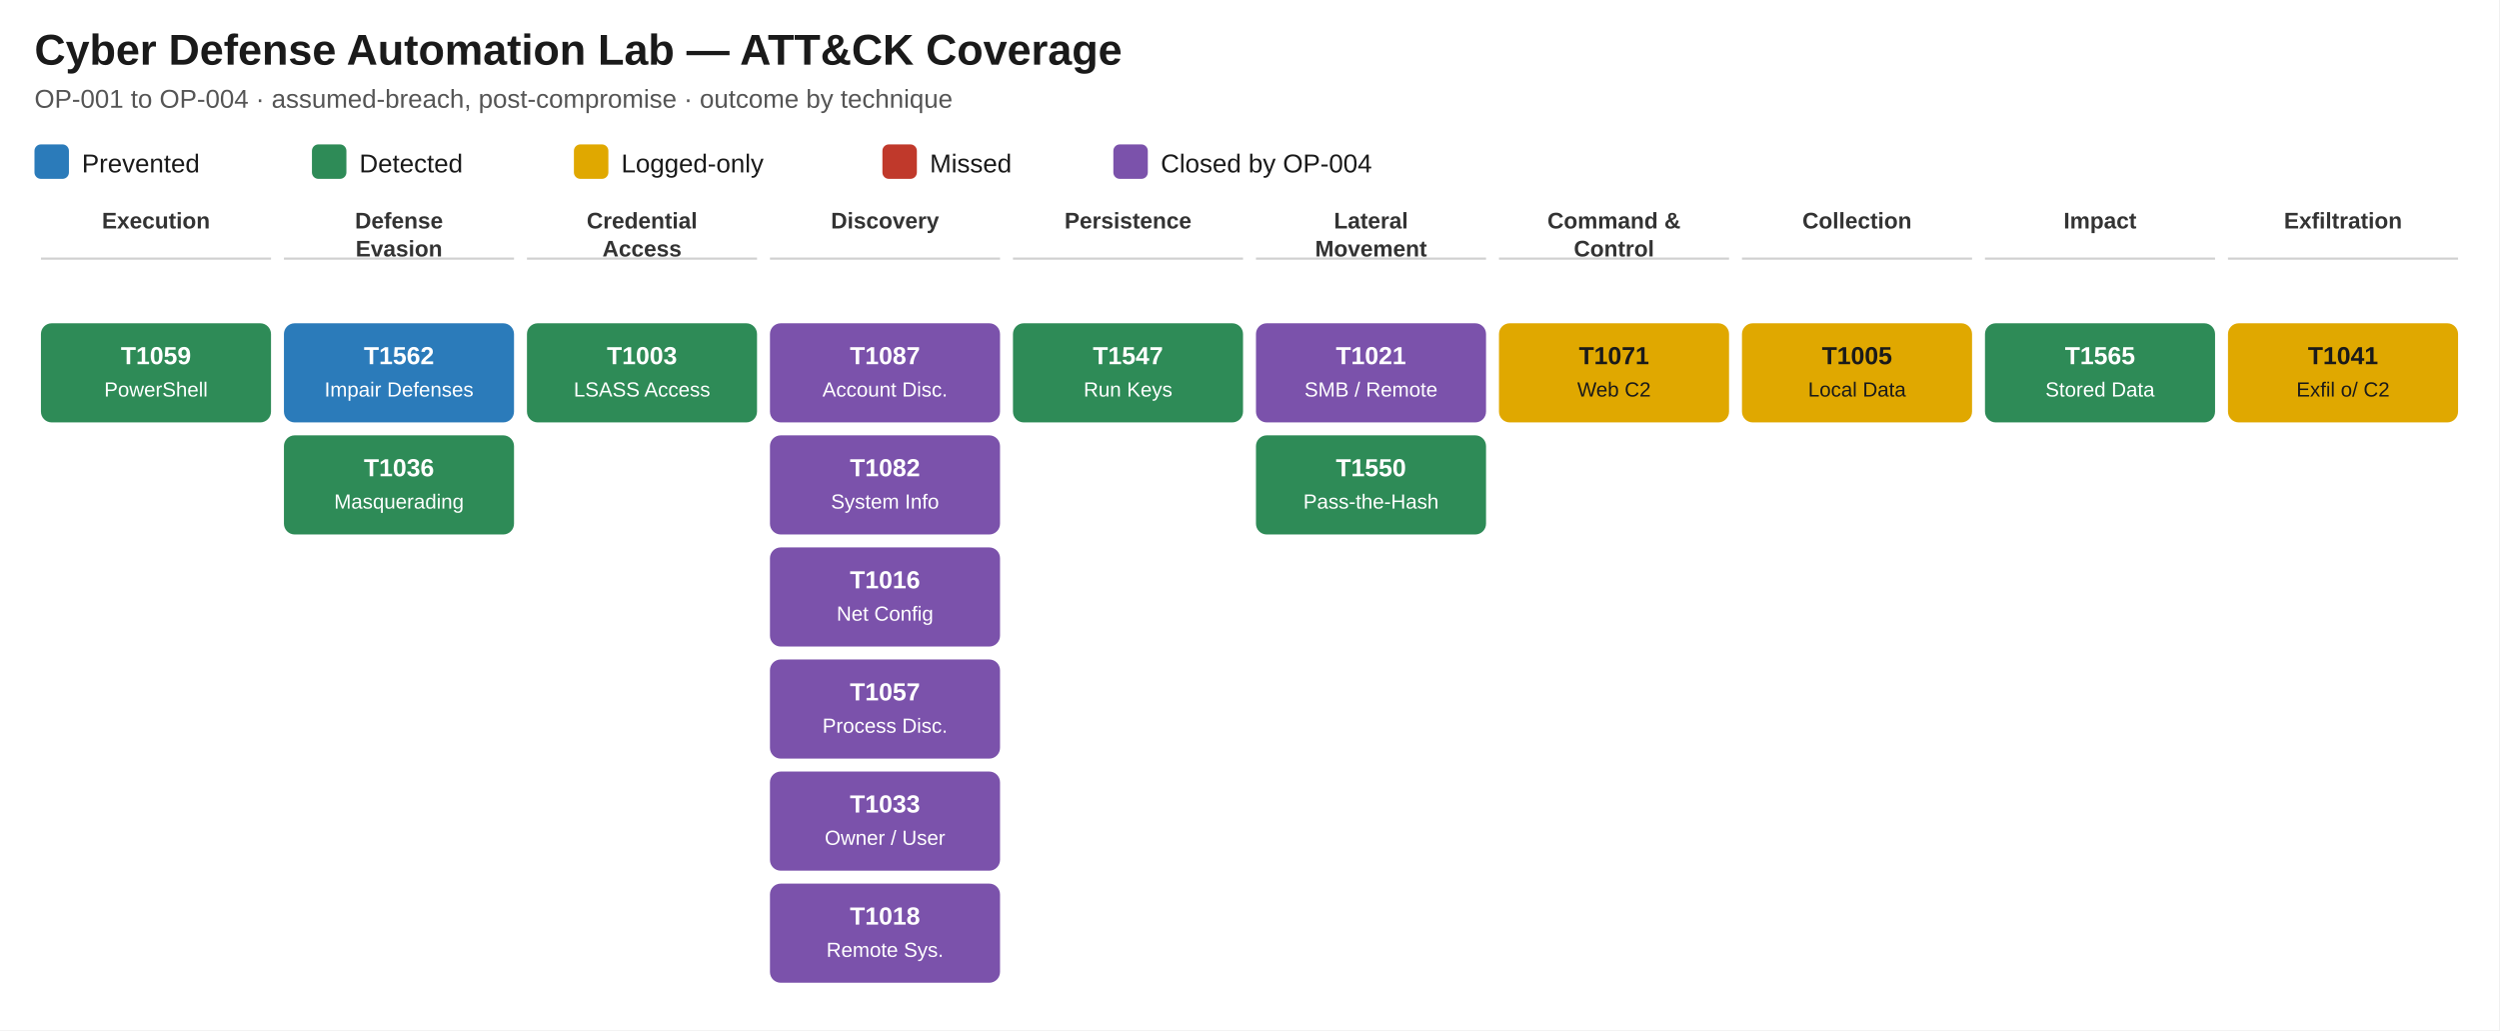
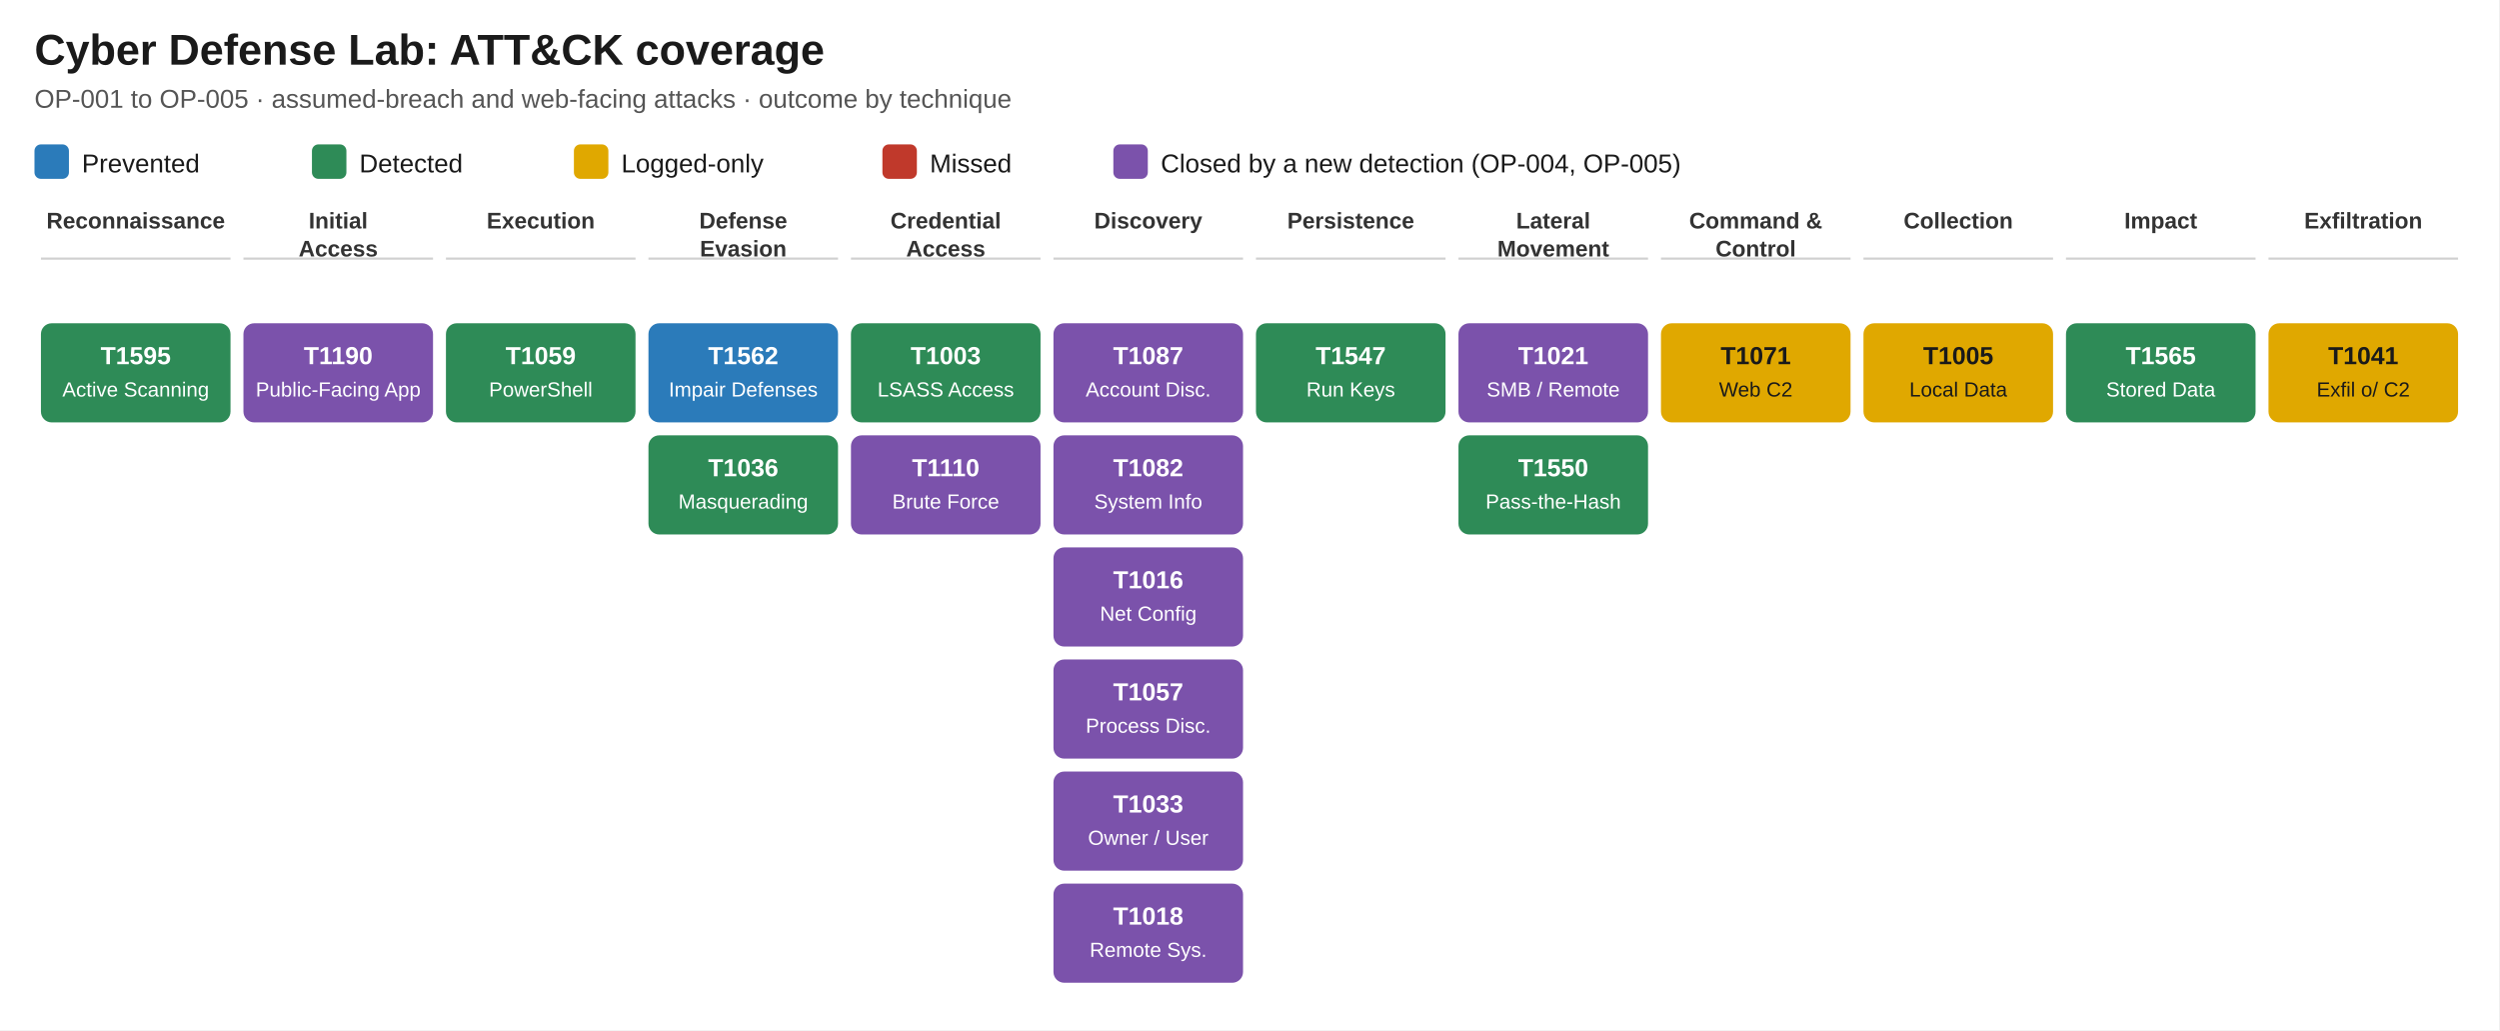
<svg xmlns="http://www.w3.org/2000/svg" width="1160" height="478" viewBox="0 0 1160 478" font-family="Segoe UI, Arial, sans-serif">
  <rect x="0" y="0" width="1160" height="478" fill="#ffffff" />
-   <text x="16" y="30" font-size="20" font-weight="700" fill="#1a1a1a">Cyber Defense Automation Lab — ATT&amp;CK Coverage</text>
-   <text x="16" y="50" font-size="12" fill="#555">OP-001 to OP-004 · assumed-breach, post-compromise · outcome by technique</text>
+   <text x="16" y="30" font-size="20" font-weight="700" fill="#1a1a1a">Cyber Defense Lab: ATT&amp;CK coverage</text>
+   <text x="16" y="50" font-size="12" fill="#555">OP-001 to OP-005 · assumed-breach and web-facing attacks · outcome by technique</text>
  <rect x="16.0" y="67" width="16" height="16" rx="3" fill="#2b7bba" />
  <text x="38.0" y="80" font-size="12" fill="#1a1a1a">Prevented</text>
  <rect x="144.8" y="67" width="16" height="16" rx="3" fill="#2e8b57" />
  <text x="166.8" y="80" font-size="12" fill="#1a1a1a">Detected</text>
  <rect x="266.4" y="67" width="16" height="16" rx="3" fill="#e0a800" />
  <text x="288.4" y="80" font-size="12" fill="#1a1a1a">Logged-only</text>
  <rect x="409.6" y="67" width="16" height="16" rx="3" fill="#c0392b" />
  <text x="431.6" y="80" font-size="12" fill="#1a1a1a">Missed</text>
  <rect x="516.8" y="67" width="16" height="16" rx="3" fill="#7b52ab" />
-   <text x="538.8" y="80" font-size="12" fill="#1a1a1a">Closed by OP-004</text>
-   <line x1="19.0" y1="120" x2="125.8" y2="120" stroke="#d0d0d0" />
-   <text x="72.4" y="106" font-size="10.5" font-weight="600" fill="#333" text-anchor="middle">Execution</text>
-   <rect x="19.0" y="150" width="106.8" height="46" rx="5" fill="#2e8b57" />
-   <text x="72.4" y="169" font-size="11.5" font-weight="700" fill="#ffffff" text-anchor="middle">T1059</text>
-   <text x="72.4" y="184" font-size="9.5" fill="#ffffff" text-anchor="middle">PowerShell</text>
-   <line x1="131.8" y1="120" x2="238.6" y2="120" stroke="#d0d0d0" />
-   <text x="185.2" y="106" font-size="10.5" font-weight="600" fill="#333" text-anchor="middle">Defense</text>
-   <text x="185.2" y="119" font-size="10.5" font-weight="600" fill="#333" text-anchor="middle">Evasion</text>
-   <rect x="131.8" y="150" width="106.8" height="46" rx="5" fill="#2b7bba" />
-   <text x="185.2" y="169" font-size="11.5" font-weight="700" fill="#ffffff" text-anchor="middle">T1562</text>
-   <text x="185.2" y="184" font-size="9.5" fill="#ffffff" text-anchor="middle">Impair Defenses</text>
-   <rect x="131.8" y="202" width="106.8" height="46" rx="5" fill="#2e8b57" />
-   <text x="185.2" y="221" font-size="11.5" font-weight="700" fill="#ffffff" text-anchor="middle">T1036</text>
-   <text x="185.2" y="236" font-size="9.5" fill="#ffffff" text-anchor="middle">Masquerading</text>
-   <line x1="244.6" y1="120" x2="351.4" y2="120" stroke="#d0d0d0" />
-   <text x="298.0" y="106" font-size="10.5" font-weight="600" fill="#333" text-anchor="middle">Credential</text>
-   <text x="298.0" y="119" font-size="10.5" font-weight="600" fill="#333" text-anchor="middle">Access</text>
-   <rect x="244.6" y="150" width="106.8" height="46" rx="5" fill="#2e8b57" />
-   <text x="298.0" y="169" font-size="11.5" font-weight="700" fill="#ffffff" text-anchor="middle">T1003</text>
-   <text x="298.0" y="184" font-size="9.5" fill="#ffffff" text-anchor="middle">LSASS Access</text>
-   <line x1="357.4" y1="120" x2="464.2" y2="120" stroke="#d0d0d0" />
-   <text x="410.8" y="106" font-size="10.5" font-weight="600" fill="#333" text-anchor="middle">Discovery</text>
-   <rect x="357.4" y="150" width="106.8" height="46" rx="5" fill="#7b52ab" />
-   <text x="410.8" y="169" font-size="11.5" font-weight="700" fill="#ffffff" text-anchor="middle">T1087</text>
-   <text x="410.8" y="184" font-size="9.5" fill="#ffffff" text-anchor="middle">Account Disc.</text>
-   <rect x="357.4" y="202" width="106.8" height="46" rx="5" fill="#7b52ab" />
-   <text x="410.8" y="221" font-size="11.5" font-weight="700" fill="#ffffff" text-anchor="middle">T1082</text>
-   <text x="410.8" y="236" font-size="9.5" fill="#ffffff" text-anchor="middle">System Info</text>
-   <rect x="357.4" y="254" width="106.8" height="46" rx="5" fill="#7b52ab" />
-   <text x="410.8" y="273" font-size="11.5" font-weight="700" fill="#ffffff" text-anchor="middle">T1016</text>
-   <text x="410.8" y="288" font-size="9.5" fill="#ffffff" text-anchor="middle">Net Config</text>
-   <rect x="357.4" y="306" width="106.8" height="46" rx="5" fill="#7b52ab" />
-   <text x="410.8" y="325" font-size="11.5" font-weight="700" fill="#ffffff" text-anchor="middle">T1057</text>
-   <text x="410.8" y="340" font-size="9.5" fill="#ffffff" text-anchor="middle">Process Disc.</text>
-   <rect x="357.4" y="358" width="106.8" height="46" rx="5" fill="#7b52ab" />
-   <text x="410.8" y="377" font-size="11.5" font-weight="700" fill="#ffffff" text-anchor="middle">T1033</text>
-   <text x="410.8" y="392" font-size="9.5" fill="#ffffff" text-anchor="middle">Owner / User</text>
-   <rect x="357.4" y="410" width="106.8" height="46" rx="5" fill="#7b52ab" />
-   <text x="410.8" y="429" font-size="11.5" font-weight="700" fill="#ffffff" text-anchor="middle">T1018</text>
-   <text x="410.8" y="444" font-size="9.5" fill="#ffffff" text-anchor="middle">Remote Sys.</text>
-   <line x1="470.2" y1="120" x2="577.0" y2="120" stroke="#d0d0d0" />
-   <text x="523.6" y="106" font-size="10.5" font-weight="600" fill="#333" text-anchor="middle">Persistence</text>
-   <rect x="470.2" y="150" width="106.8" height="46" rx="5" fill="#2e8b57" />
-   <text x="523.6" y="169" font-size="11.5" font-weight="700" fill="#ffffff" text-anchor="middle">T1547</text>
-   <text x="523.6" y="184" font-size="9.5" fill="#ffffff" text-anchor="middle">Run Keys</text>
-   <line x1="583.0" y1="120" x2="689.8" y2="120" stroke="#d0d0d0" />
-   <text x="636.4" y="106" font-size="10.5" font-weight="600" fill="#333" text-anchor="middle">Lateral</text>
-   <text x="636.4" y="119" font-size="10.5" font-weight="600" fill="#333" text-anchor="middle">Movement</text>
-   <rect x="583.0" y="150" width="106.8" height="46" rx="5" fill="#7b52ab" />
-   <text x="636.4" y="169" font-size="11.5" font-weight="700" fill="#ffffff" text-anchor="middle">T1021</text>
-   <text x="636.4" y="184" font-size="9.5" fill="#ffffff" text-anchor="middle">SMB / Remote</text>
-   <rect x="583.0" y="202" width="106.8" height="46" rx="5" fill="#2e8b57" />
-   <text x="636.4" y="221" font-size="11.5" font-weight="700" fill="#ffffff" text-anchor="middle">T1550</text>
-   <text x="636.4" y="236" font-size="9.5" fill="#ffffff" text-anchor="middle">Pass-the-Hash</text>
-   <line x1="695.8" y1="120" x2="802.6" y2="120" stroke="#d0d0d0" />
-   <text x="749.2" y="106" font-size="10.5" font-weight="600" fill="#333" text-anchor="middle">Command &amp;</text>
-   <text x="749.2" y="119" font-size="10.5" font-weight="600" fill="#333" text-anchor="middle">Control</text>
-   <rect x="695.8" y="150" width="106.8" height="46" rx="5" fill="#e0a800" />
-   <text x="749.2" y="169" font-size="11.5" font-weight="700" fill="#1a1a1a" text-anchor="middle">T1071</text>
-   <text x="749.2" y="184" font-size="9.5" fill="#1a1a1a" text-anchor="middle">Web C2</text>
-   <line x1="808.6" y1="120" x2="915.4" y2="120" stroke="#d0d0d0" />
-   <text x="862.0" y="106" font-size="10.5" font-weight="600" fill="#333" text-anchor="middle">Collection</text>
-   <rect x="808.6" y="150" width="106.8" height="46" rx="5" fill="#e0a800" />
-   <text x="862.0" y="169" font-size="11.5" font-weight="700" fill="#1a1a1a" text-anchor="middle">T1005</text>
-   <text x="862.0" y="184" font-size="9.5" fill="#1a1a1a" text-anchor="middle">Local Data</text>
-   <line x1="921.4" y1="120" x2="1028.2" y2="120" stroke="#d0d0d0" />
-   <text x="974.8" y="106" font-size="10.5" font-weight="600" fill="#333" text-anchor="middle">Impact</text>
-   <rect x="921.4" y="150" width="106.8" height="46" rx="5" fill="#2e8b57" />
-   <text x="974.8" y="169" font-size="11.5" font-weight="700" fill="#ffffff" text-anchor="middle">T1565</text>
-   <text x="974.8" y="184" font-size="9.5" fill="#ffffff" text-anchor="middle">Stored Data</text>
-   <line x1="1034.2" y1="120" x2="1141.0" y2="120" stroke="#d0d0d0" />
-   <text x="1087.6" y="106" font-size="10.5" font-weight="600" fill="#333" text-anchor="middle">Exfiltration</text>
-   <rect x="1034.2" y="150" width="106.8" height="46" rx="5" fill="#e0a800" />
-   <text x="1087.6" y="169" font-size="11.5" font-weight="700" fill="#1a1a1a" text-anchor="middle">T1041</text>
-   <text x="1087.6" y="184" font-size="9.5" fill="#1a1a1a" text-anchor="middle">Exfil o/ C2</text>
+   <text x="538.8" y="80" font-size="12" fill="#1a1a1a">Closed by a new detection (OP-004, OP-005)</text>
+   <line x1="19.0" y1="120" x2="107.0" y2="120" stroke="#d0d0d0" />
+   <text x="63.0" y="106" font-size="10.5" font-weight="600" fill="#333" text-anchor="middle">Reconnaissance</text>
+   <rect x="19.0" y="150" width="88.0" height="46" rx="5" fill="#2e8b57" />
+   <text x="63.0" y="169" font-size="11.5" font-weight="700" fill="#ffffff" text-anchor="middle">T1595</text>
+   <text x="63.0" y="184" font-size="9.5" fill="#ffffff" text-anchor="middle">Active Scanning</text>
+   <line x1="113.0" y1="120" x2="201.0" y2="120" stroke="#d0d0d0" />
+   <text x="157.0" y="106" font-size="10.5" font-weight="600" fill="#333" text-anchor="middle">Initial</text>
+   <text x="157.0" y="119" font-size="10.5" font-weight="600" fill="#333" text-anchor="middle">Access</text>
+   <rect x="113.0" y="150" width="88.0" height="46" rx="5" fill="#7b52ab" />
+   <text x="157.0" y="169" font-size="11.5" font-weight="700" fill="#ffffff" text-anchor="middle">T1190</text>
+   <text x="157.0" y="184" font-size="9.5" fill="#ffffff" text-anchor="middle">Public-Facing App</text>
+   <line x1="207.0" y1="120" x2="295.0" y2="120" stroke="#d0d0d0" />
+   <text x="251.0" y="106" font-size="10.5" font-weight="600" fill="#333" text-anchor="middle">Execution</text>
+   <rect x="207.0" y="150" width="88.0" height="46" rx="5" fill="#2e8b57" />
+   <text x="251.0" y="169" font-size="11.5" font-weight="700" fill="#ffffff" text-anchor="middle">T1059</text>
+   <text x="251.0" y="184" font-size="9.5" fill="#ffffff" text-anchor="middle">PowerShell</text>
+   <line x1="301.0" y1="120" x2="389.0" y2="120" stroke="#d0d0d0" />
+   <text x="345.0" y="106" font-size="10.5" font-weight="600" fill="#333" text-anchor="middle">Defense</text>
+   <text x="345.0" y="119" font-size="10.5" font-weight="600" fill="#333" text-anchor="middle">Evasion</text>
+   <rect x="301.0" y="150" width="88.0" height="46" rx="5" fill="#2b7bba" />
+   <text x="345.0" y="169" font-size="11.5" font-weight="700" fill="#ffffff" text-anchor="middle">T1562</text>
+   <text x="345.0" y="184" font-size="9.5" fill="#ffffff" text-anchor="middle">Impair Defenses</text>
+   <rect x="301.0" y="202" width="88.0" height="46" rx="5" fill="#2e8b57" />
+   <text x="345.0" y="221" font-size="11.5" font-weight="700" fill="#ffffff" text-anchor="middle">T1036</text>
+   <text x="345.0" y="236" font-size="9.5" fill="#ffffff" text-anchor="middle">Masquerading</text>
+   <line x1="395.0" y1="120" x2="483.0" y2="120" stroke="#d0d0d0" />
+   <text x="439.0" y="106" font-size="10.5" font-weight="600" fill="#333" text-anchor="middle">Credential</text>
+   <text x="439.0" y="119" font-size="10.5" font-weight="600" fill="#333" text-anchor="middle">Access</text>
+   <rect x="395.0" y="150" width="88.0" height="46" rx="5" fill="#2e8b57" />
+   <text x="439.0" y="169" font-size="11.5" font-weight="700" fill="#ffffff" text-anchor="middle">T1003</text>
+   <text x="439.0" y="184" font-size="9.5" fill="#ffffff" text-anchor="middle">LSASS Access</text>
+   <rect x="395.0" y="202" width="88.0" height="46" rx="5" fill="#7b52ab" />
+   <text x="439.0" y="221" font-size="11.5" font-weight="700" fill="#ffffff" text-anchor="middle">T1110</text>
+   <text x="439.0" y="236" font-size="9.5" fill="#ffffff" text-anchor="middle">Brute Force</text>
+   <line x1="489.0" y1="120" x2="577.0" y2="120" stroke="#d0d0d0" />
+   <text x="533.0" y="106" font-size="10.5" font-weight="600" fill="#333" text-anchor="middle">Discovery</text>
+   <rect x="489.0" y="150" width="88.0" height="46" rx="5" fill="#7b52ab" />
+   <text x="533.0" y="169" font-size="11.5" font-weight="700" fill="#ffffff" text-anchor="middle">T1087</text>
+   <text x="533.0" y="184" font-size="9.5" fill="#ffffff" text-anchor="middle">Account Disc.</text>
+   <rect x="489.0" y="202" width="88.0" height="46" rx="5" fill="#7b52ab" />
+   <text x="533.0" y="221" font-size="11.5" font-weight="700" fill="#ffffff" text-anchor="middle">T1082</text>
+   <text x="533.0" y="236" font-size="9.5" fill="#ffffff" text-anchor="middle">System Info</text>
+   <rect x="489.0" y="254" width="88.0" height="46" rx="5" fill="#7b52ab" />
+   <text x="533.0" y="273" font-size="11.5" font-weight="700" fill="#ffffff" text-anchor="middle">T1016</text>
+   <text x="533.0" y="288" font-size="9.5" fill="#ffffff" text-anchor="middle">Net Config</text>
+   <rect x="489.0" y="306" width="88.0" height="46" rx="5" fill="#7b52ab" />
+   <text x="533.0" y="325" font-size="11.5" font-weight="700" fill="#ffffff" text-anchor="middle">T1057</text>
+   <text x="533.0" y="340" font-size="9.5" fill="#ffffff" text-anchor="middle">Process Disc.</text>
+   <rect x="489.0" y="358" width="88.0" height="46" rx="5" fill="#7b52ab" />
+   <text x="533.0" y="377" font-size="11.5" font-weight="700" fill="#ffffff" text-anchor="middle">T1033</text>
+   <text x="533.0" y="392" font-size="9.5" fill="#ffffff" text-anchor="middle">Owner / User</text>
+   <rect x="489.0" y="410" width="88.0" height="46" rx="5" fill="#7b52ab" />
+   <text x="533.0" y="429" font-size="11.5" font-weight="700" fill="#ffffff" text-anchor="middle">T1018</text>
+   <text x="533.0" y="444" font-size="9.5" fill="#ffffff" text-anchor="middle">Remote Sys.</text>
+   <line x1="583.0" y1="120" x2="671.0" y2="120" stroke="#d0d0d0" />
+   <text x="627.0" y="106" font-size="10.5" font-weight="600" fill="#333" text-anchor="middle">Persistence</text>
+   <rect x="583.0" y="150" width="88.0" height="46" rx="5" fill="#2e8b57" />
+   <text x="627.0" y="169" font-size="11.5" font-weight="700" fill="#ffffff" text-anchor="middle">T1547</text>
+   <text x="627.0" y="184" font-size="9.5" fill="#ffffff" text-anchor="middle">Run Keys</text>
+   <line x1="677.0" y1="120" x2="765.0" y2="120" stroke="#d0d0d0" />
+   <text x="721.0" y="106" font-size="10.5" font-weight="600" fill="#333" text-anchor="middle">Lateral</text>
+   <text x="721.0" y="119" font-size="10.5" font-weight="600" fill="#333" text-anchor="middle">Movement</text>
+   <rect x="677.0" y="150" width="88.0" height="46" rx="5" fill="#7b52ab" />
+   <text x="721.0" y="169" font-size="11.5" font-weight="700" fill="#ffffff" text-anchor="middle">T1021</text>
+   <text x="721.0" y="184" font-size="9.5" fill="#ffffff" text-anchor="middle">SMB / Remote</text>
+   <rect x="677.0" y="202" width="88.0" height="46" rx="5" fill="#2e8b57" />
+   <text x="721.0" y="221" font-size="11.5" font-weight="700" fill="#ffffff" text-anchor="middle">T1550</text>
+   <text x="721.0" y="236" font-size="9.5" fill="#ffffff" text-anchor="middle">Pass-the-Hash</text>
+   <line x1="771.0" y1="120" x2="859.0" y2="120" stroke="#d0d0d0" />
+   <text x="815.0" y="106" font-size="10.5" font-weight="600" fill="#333" text-anchor="middle">Command &amp;</text>
+   <text x="815.0" y="119" font-size="10.5" font-weight="600" fill="#333" text-anchor="middle">Control</text>
+   <rect x="771.0" y="150" width="88.0" height="46" rx="5" fill="#e0a800" />
+   <text x="815.0" y="169" font-size="11.5" font-weight="700" fill="#1a1a1a" text-anchor="middle">T1071</text>
+   <text x="815.0" y="184" font-size="9.5" fill="#1a1a1a" text-anchor="middle">Web C2</text>
+   <line x1="865.0" y1="120" x2="953.0" y2="120" stroke="#d0d0d0" />
+   <text x="909.0" y="106" font-size="10.5" font-weight="600" fill="#333" text-anchor="middle">Collection</text>
+   <rect x="865.0" y="150" width="88.0" height="46" rx="5" fill="#e0a800" />
+   <text x="909.0" y="169" font-size="11.5" font-weight="700" fill="#1a1a1a" text-anchor="middle">T1005</text>
+   <text x="909.0" y="184" font-size="9.5" fill="#1a1a1a" text-anchor="middle">Local Data</text>
+   <line x1="959.0" y1="120" x2="1047.0" y2="120" stroke="#d0d0d0" />
+   <text x="1003.0" y="106" font-size="10.5" font-weight="600" fill="#333" text-anchor="middle">Impact</text>
+   <rect x="959.0" y="150" width="88.0" height="46" rx="5" fill="#2e8b57" />
+   <text x="1003.0" y="169" font-size="11.5" font-weight="700" fill="#ffffff" text-anchor="middle">T1565</text>
+   <text x="1003.0" y="184" font-size="9.5" fill="#ffffff" text-anchor="middle">Stored Data</text>
+   <line x1="1053.0" y1="120" x2="1141.0" y2="120" stroke="#d0d0d0" />
+   <text x="1097.0" y="106" font-size="10.5" font-weight="600" fill="#333" text-anchor="middle">Exfiltration</text>
+   <rect x="1053.0" y="150" width="88.0" height="46" rx="5" fill="#e0a800" />
+   <text x="1097.0" y="169" font-size="11.5" font-weight="700" fill="#1a1a1a" text-anchor="middle">T1041</text>
+   <text x="1097.0" y="184" font-size="9.5" fill="#1a1a1a" text-anchor="middle">Exfil o/ C2</text>
</svg>
